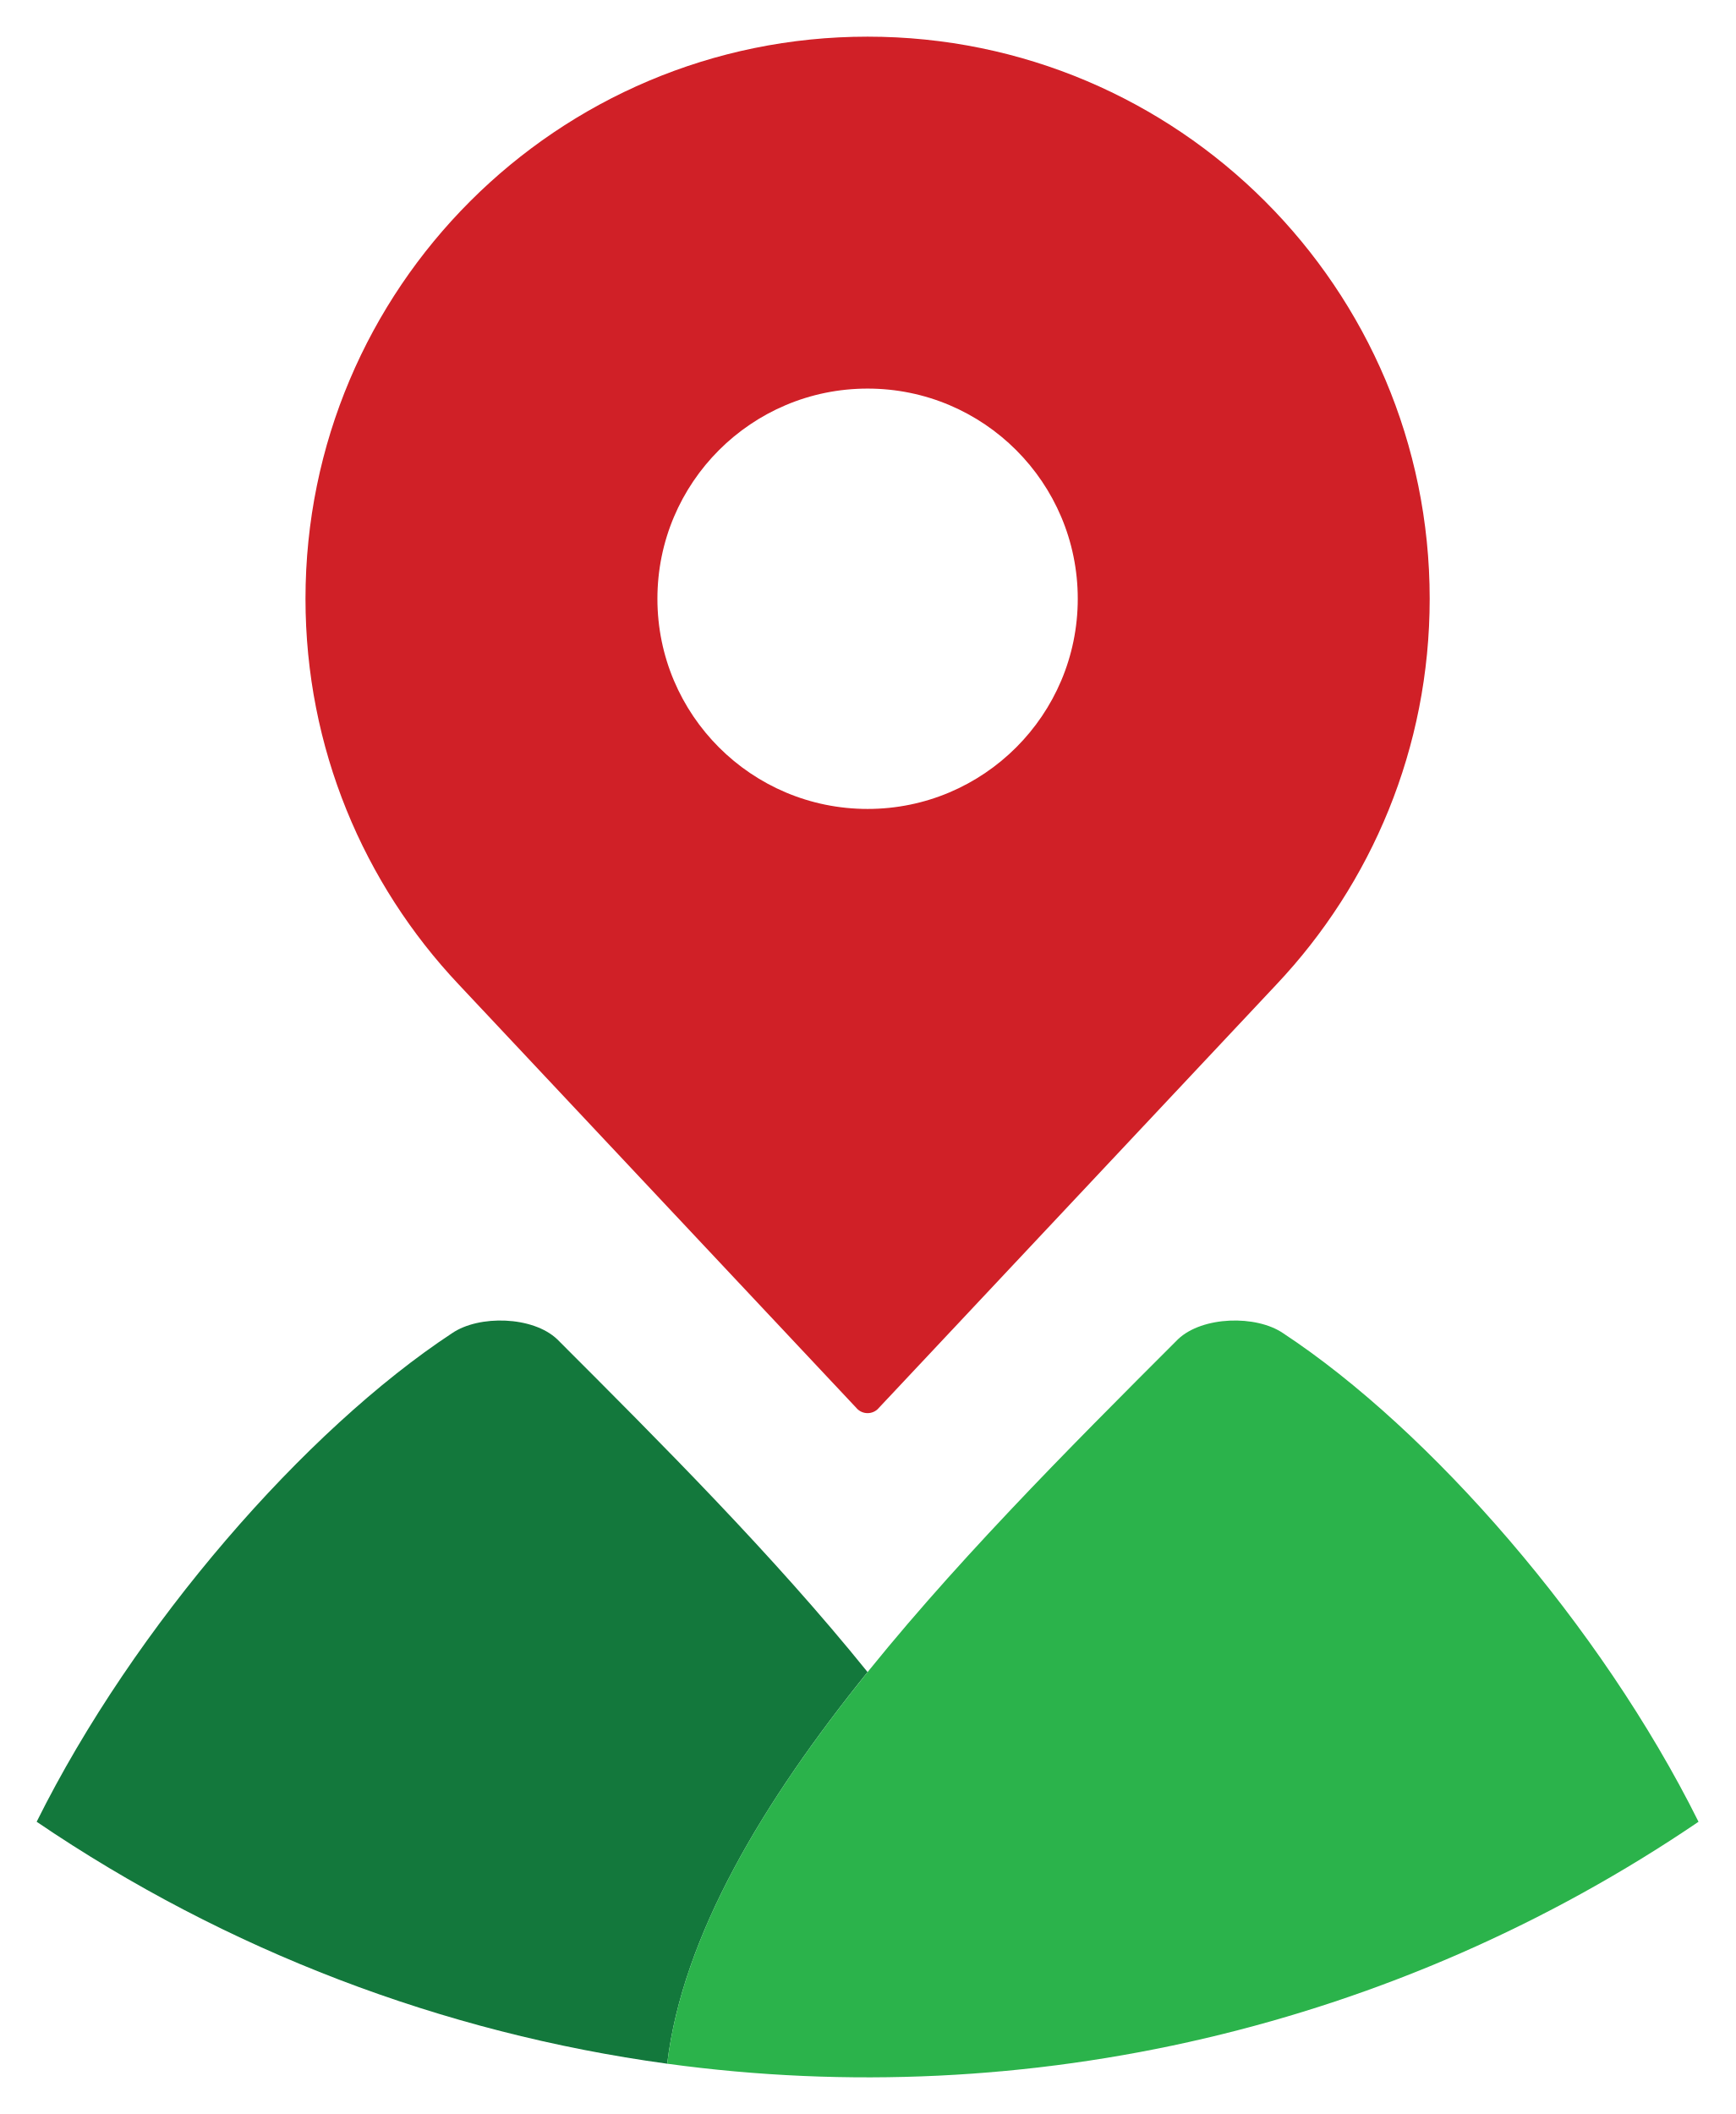
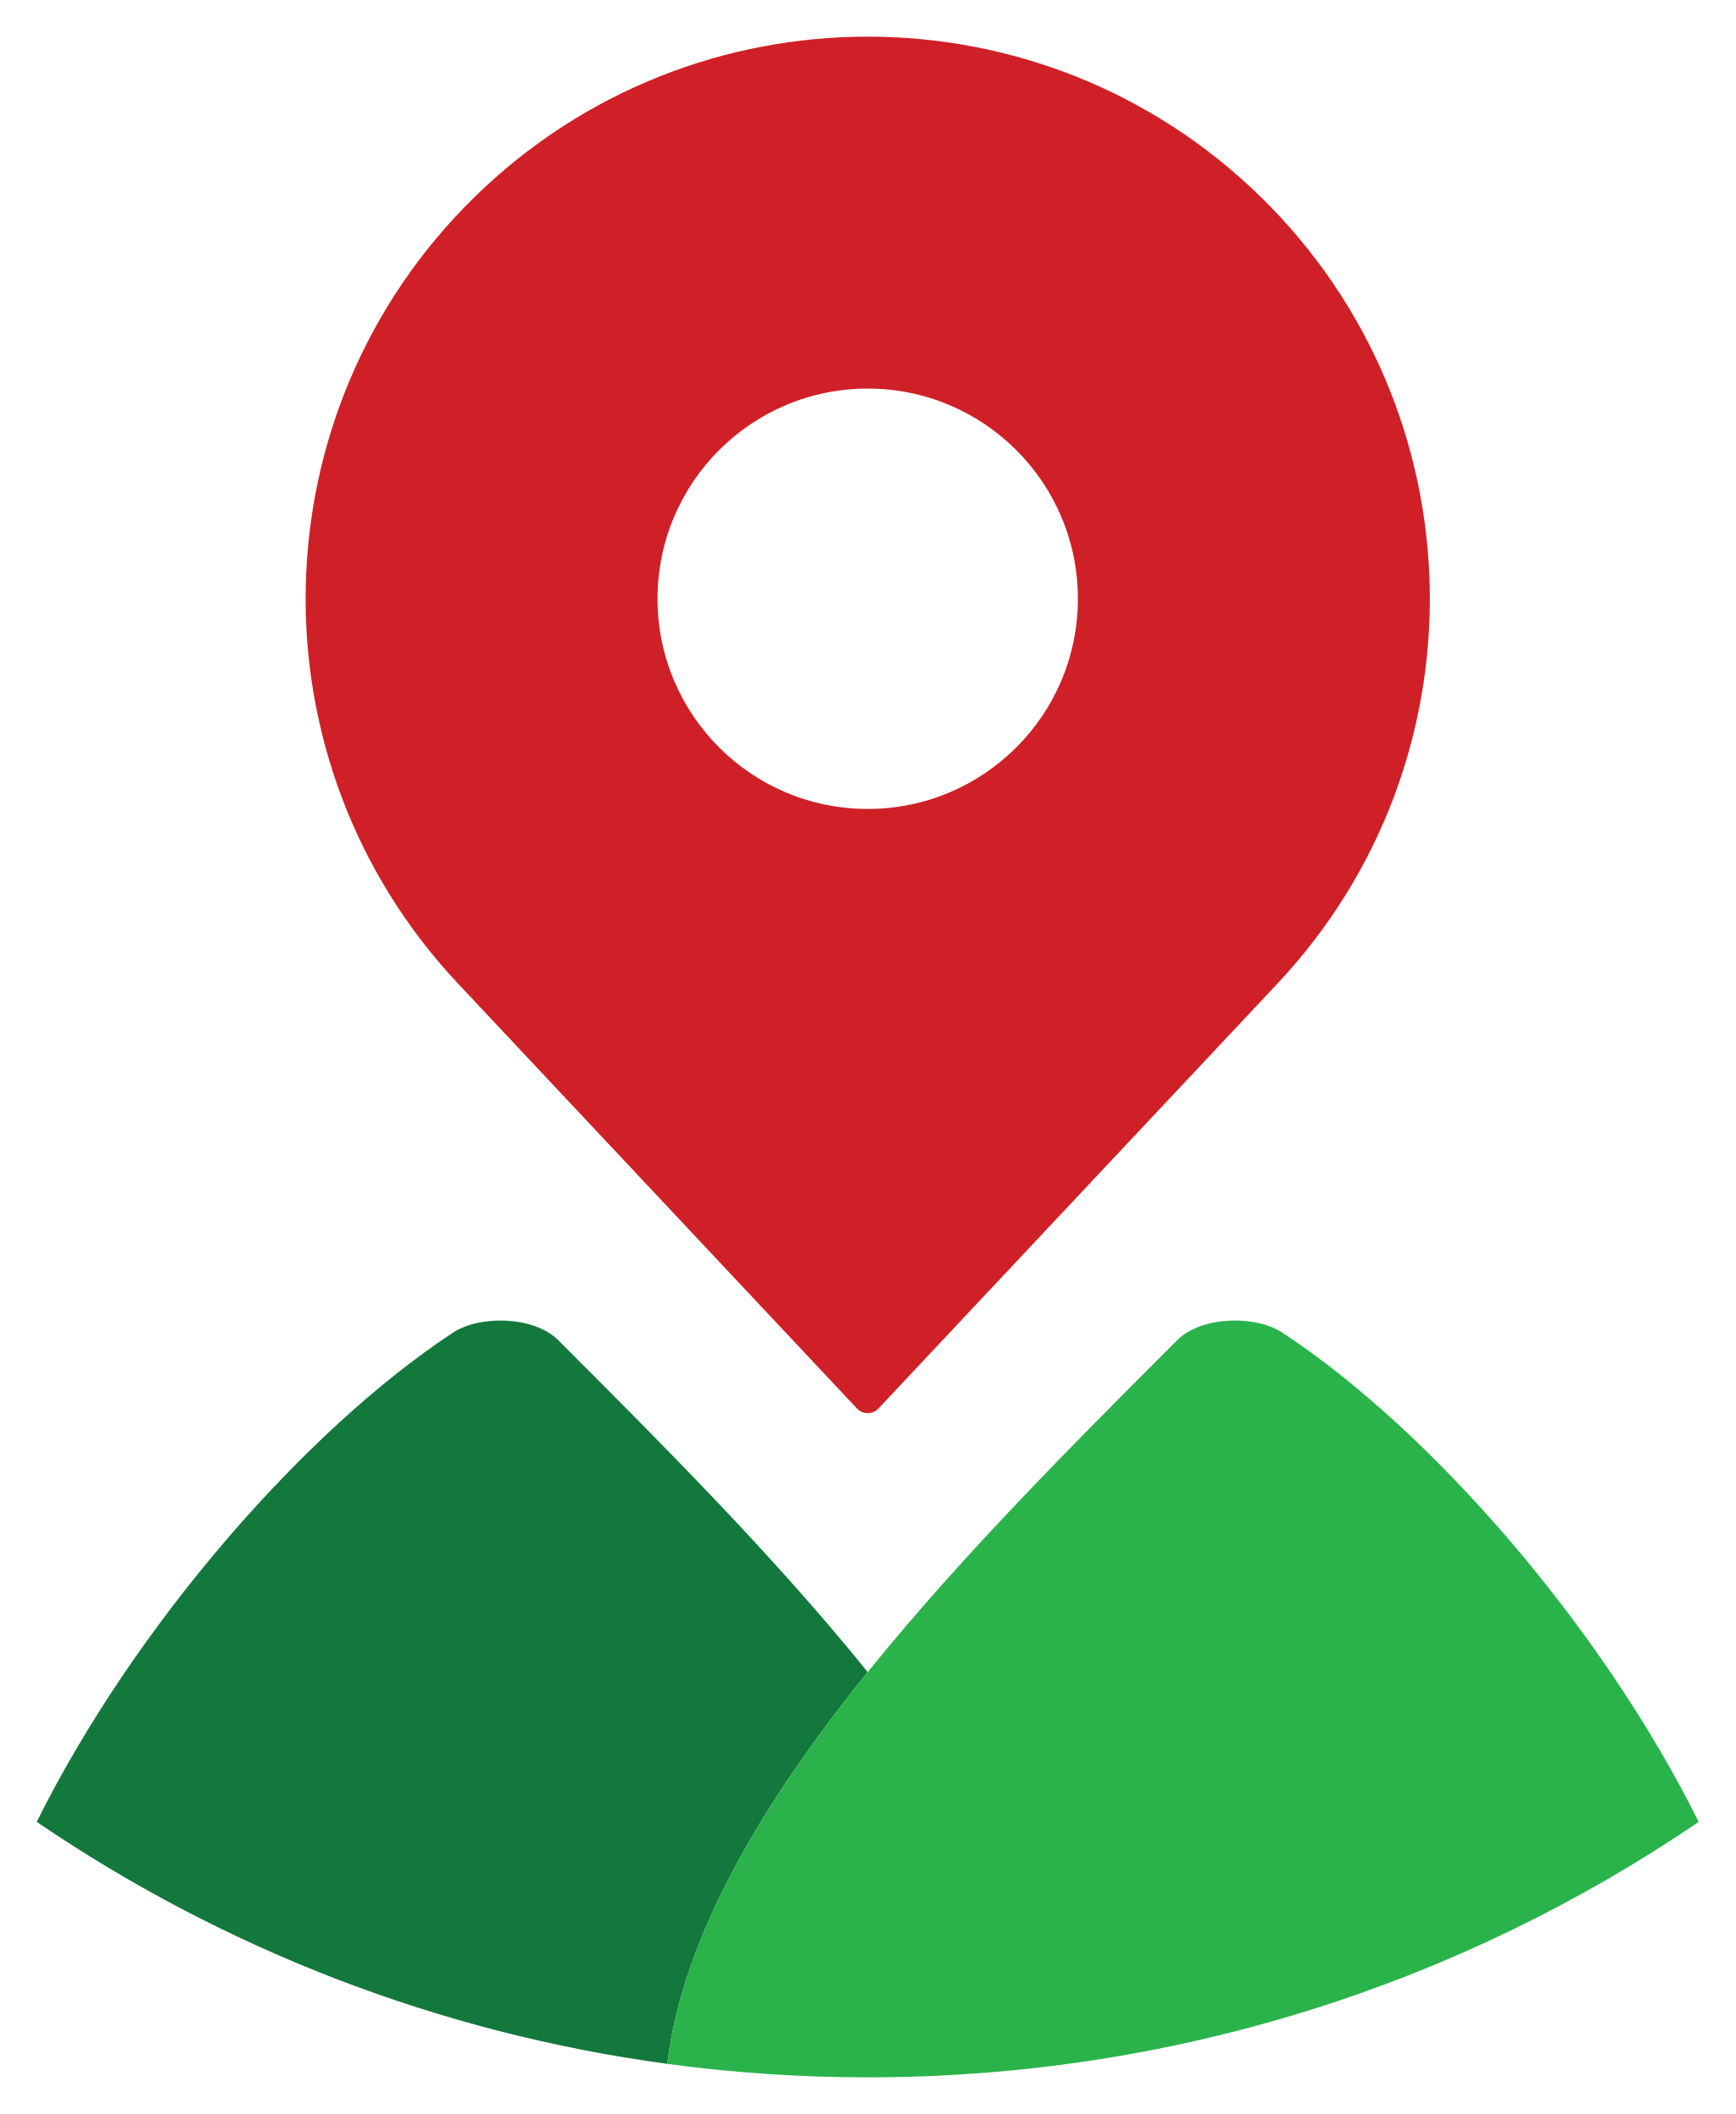
- <svg xmlns="http://www.w3.org/2000/svg" viewBox="0 0 284 346" role="img" aria-label="Local Host — Current mark, redrawn (icon)">
-   <path fill="#13783C" d="M6 298.17C22 266 50 234 74 218.2C78.4 215.2 87.2 215.4 91.2 219.2C108.19 236.19 126.69 254.69 142 273.67C124.87 294.92 111.74 316.77 109.2 337.77C72.49 332.74 37.13 319.32 6 298.17ZM174.8 337.77 174.8 337.77C168.57 338.62 162.32 339.23 156.08 339.59C162.35 339.23 168.6 338.62 174.8 337.77Z" />
-   <path fill="#2BB34B" d="M278 298.17C228.56 331.76 168.43 345.87 109.2 337.77C114 298 156.8 255.2 192.8 219.2C196.8 215.4 205.6 215.2 210 218.2C234 234 262 266 278 298.17Z" />
-   <path fill="#D02027" d="M234 98C234 122.44 224.47 144.65 208.92 161.13L143.75 230.53L143.75 230.54L143.75 230.54C143.31 231 142.69 231.29 142 231.29C141.31 231.29 140.69 231 140.25 230.54L140.25 230.54L140.25 230.53L75.08 161.13C59.53 144.65 50 122.44 50 98C50 47.19 91.19 6 142 6C192.81 6 234 47.19 234 98ZM176.4 98C176.4 79 161 63.6 142 63.6C123 63.6 107.6 79 107.6 98C107.6 117 123 132.4 142 132.4C161 132.4 176.4 117 176.4 98Z" />
+ <svg xmlns="http://www.w3.org/2000/svg" viewBox="0 0 284.05 346" role="img" aria-label="Local Host — Current mark, redrawn (icon)">
+   <path fill="#13783C" d="M6 298.18 6.02 298.17C22.02 266 50.02 234 74.02 218.2C78.42 215.2 87.22 215.4 91.22 219.2C108.21 236.19 126.71 254.69 142.02 273.67C124.89 294.92 111.76 316.77 109.22 337.77L109.22 337.8C109.31 337.81 109.4 337.82 109.49 337.83C71.49 332.73 36.28 318.8 6 298.18Z" />
+   <path fill="#2BB34B" d="M278.05 298.18C239.28 324.57 192.45 340 142.02 340C130.9 340 119.95 339.25 109.22 337.8L109.22 337.77C114.02 298 156.82 255.2 192.82 219.2C196.82 215.4 205.62 215.2 210.02 218.2C234.02 234 262.02 266 278.02 298.17Z" />
+   <path fill="#D02027" d="M74.96 160.98C40.69 124.48 41.89 67.29 77.65 32.27C113.42 -2.76 170.63 -2.76 206.39 32.27C242.16 67.29 243.36 124.48 209.09 160.98L143.77 230.54C143.32 231.02 142.69 231.29 142.02 231.29C141.36 231.29 140.73 231.02 140.27 230.54ZM176.42 98C176.42 79 161.02 63.6 142.02 63.6C123.02 63.6 107.62 79 107.62 98C107.62 117 123.02 132.4 142.02 132.4C161.02 132.4 176.42 117 176.42 98Z" />
</svg>
